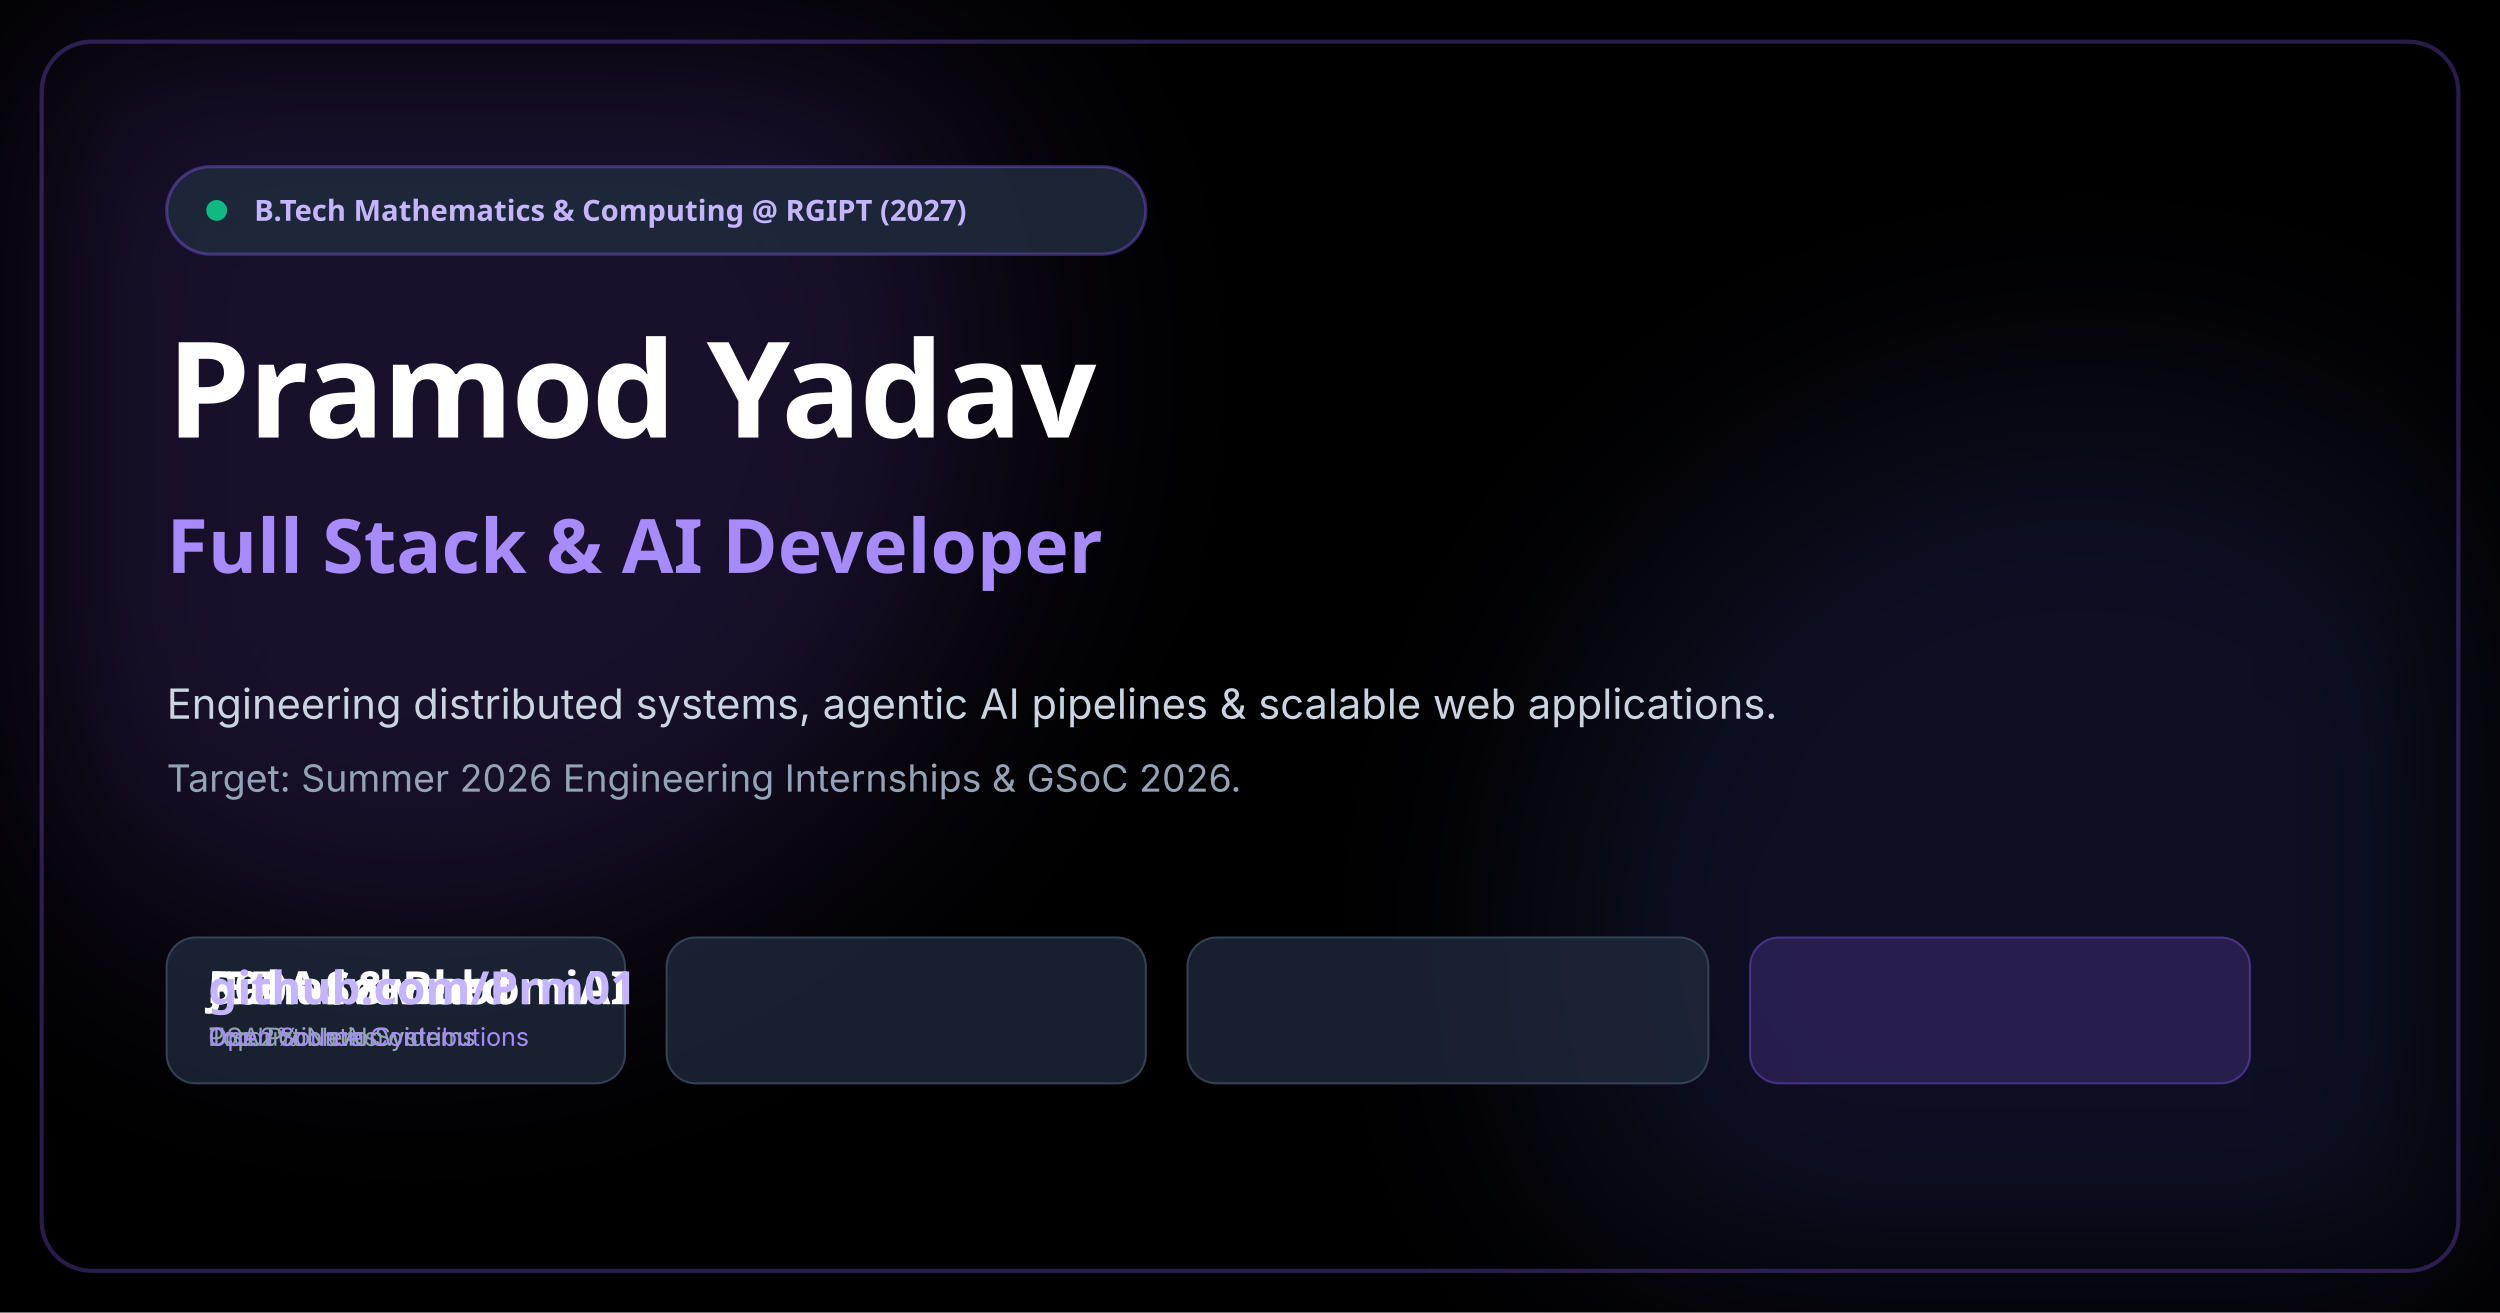
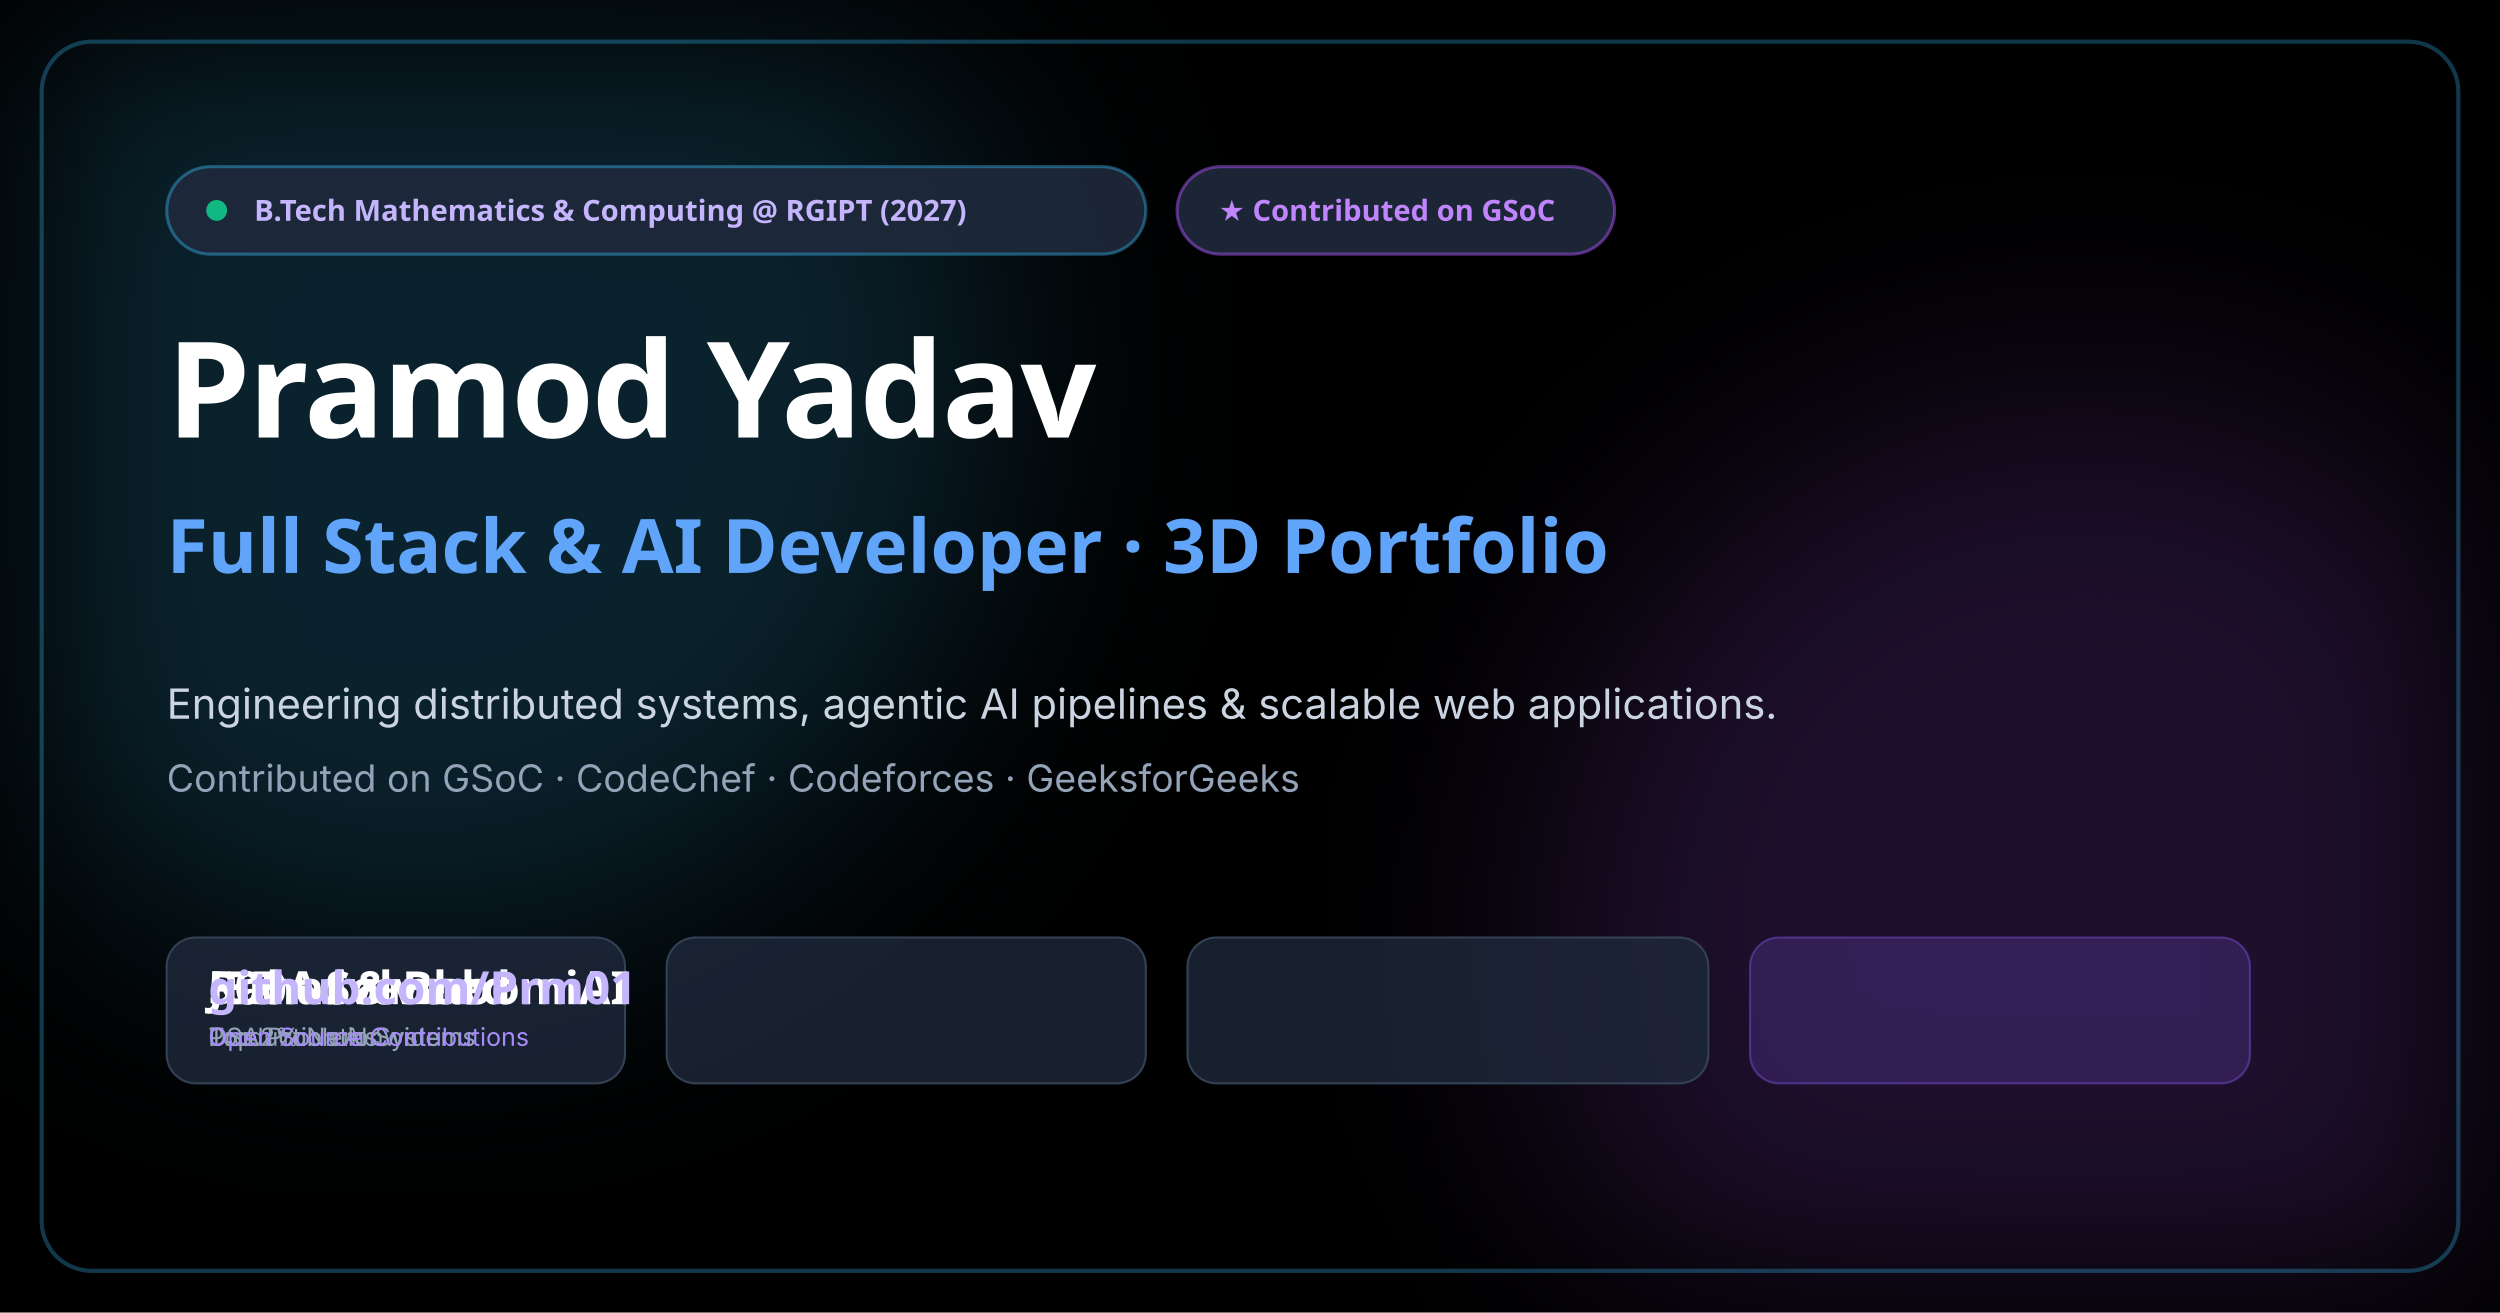
<svg xmlns="http://www.w3.org/2000/svg" viewBox="0 0 1200 630" width="1200" height="630">
  <defs>
    <linearGradient id="ogBg" x1="0%" y1="0%" x2="100%" y2="100%">
-       <stop offset="0%" stopColor="#090d16" />
-       <stop offset="100%" stopColor="#111827" />
+       <stop offset="0%" stopColor="#070b14" />
+       <stop offset="100%" stopColor="#0f172a" />
    </linearGradient>
    <linearGradient id="ogGlow" x1="0%" y1="0%" x2="100%" y2="100%">
-       <stop offset="0%" stopColor="#8b5cf6" stopOpacity="0.4" />
-       <stop offset="100%" stopColor="#6366f1" stopOpacity="0.1" />
+       <stop offset="0%" stopColor="#38bdf8" stopOpacity="0.4" />
+       <stop offset="100%" stopColor="#a855f7" stopOpacity="0.1" />
    </linearGradient>
    <filter id="ogFilter" x="-20%" y="-20%" width="140%" height="140%">
      <feGaussianBlur stdDeviation="60" result="blur" />
    </filter>
  </defs>
  <rect width="1200" height="630" fill="url(#ogBg)" />
-   <circle cx="200" cy="180" r="280" fill="#8b5cf6" opacity="0.18" filter="url(#ogFilter)" />
-   <circle cx="1000" cy="450" r="260" fill="#6366f1" opacity="0.15" filter="url(#ogFilter)" />
-   <rect x="20" y="20" width="1160" height="590" rx="24" fill="none" stroke="#8b5cf6" stroke-opacity="0.3" stroke-width="2" />
+   <circle cx="200" cy="180" r="280" fill="#38bdf8" opacity="0.18" filter="url(#ogFilter)" />
+   <circle cx="1000" cy="450" r="260" fill="#a855f7" opacity="0.18" filter="url(#ogFilter)" />
+   <rect x="20" y="20" width="1160" height="590" rx="24" fill="none" stroke="#38bdf8" stroke-opacity="0.3" stroke-width="2" />
  <g transform="translate(80, 80)">
-     <rect width="470" height="42" rx="21" fill="#1e293b" fill-opacity="0.9" stroke="#8b5cf6" stroke-opacity="0.4" stroke-width="1.5" />
+     <rect width="470" height="42" rx="21" fill="#1e293b" fill-opacity="0.9" stroke="#38bdf8" stroke-opacity="0.4" stroke-width="1.5" />
    <circle cx="24" cy="21" r="5" fill="#10b981" />
    <text x="42" y="26" font-family="'Space Grotesk', system-ui, sans-serif" font-size="14" font-weight="600" fill="#c4b5fd">
      B.Tech Mathematics &amp; Computing @ RGIPT (2027)
    </text>
  </g>
+   <g transform="translate(565, 80)">
+     <rect width="210" height="42" rx="21" fill="#1e293b" fill-opacity="0.9" stroke="#a855f7" stroke-opacity="0.5" stroke-width="1.5" />
+     <text x="20" y="26" font-family="'Space Grotesk', system-ui, sans-serif" font-size="14" font-weight="bold" fill="#c084fc">
+       ★ Contributed on GSoC
+     </text>
+   </g>
  <text x="80" y="210" font-family="'Space Grotesk', system-ui, sans-serif" font-size="64" font-weight="800" fill="#ffffff" letter-spacing="-1px">
    Pramod Yadav
  </text>
-   <text x="80" y="275" font-family="'Space Grotesk', system-ui, sans-serif" font-size="36" font-weight="700" fill="#a78bfa">
-     Full Stack &amp; AI Developer
+   <text x="80" y="275" font-family="'Space Grotesk', system-ui, sans-serif" font-size="36" font-weight="700" fill="#60a5fa">
+     Full Stack &amp; AI Developer · 3D Portfolio
  </text>
  <text x="80" y="345" font-family="'Inter', system-ui, sans-serif" font-size="20" fill="#cbd5e1" font-weight="400">
    Engineering distributed systems, agentic AI pipelines &amp; scalable web applications.
  </text>
  <text x="80" y="380" font-family="'Inter', system-ui, sans-serif" font-size="18" fill="#94a3b8" font-weight="400">
-     Target: Summer 2026 Engineering Internships &amp; GSoC 2026.
+     Contributed on GSoC · CodeChef · Codeforces · GeeksforGeeks
  </text>
  <g transform="translate(80, 450)">
    <rect x="0" y="0" width="220" height="70" rx="14" fill="#1e293b" fill-opacity="0.8" stroke="#334155" stroke-width="1" />
    <text x="20" y="32" font-family="'Space Grotesk', system-ui, sans-serif" font-size="22" font-weight="700" fill="#ffffff">500+ Solved</text>
    <text x="20" y="52" font-family="'Inter', system-ui, sans-serif" font-size="12" fill="#94a3b8">DSA Problems</text>
    <rect x="240" y="0" width="230" height="70" rx="14" fill="#1e293b" fill-opacity="0.8" stroke="#334155" stroke-width="1" />
    <text x="20" y="32" font-family="'Space Grotesk', system-ui, sans-serif" font-size="22" font-weight="700" fill="#ffffff">JEE Advanced</text>
    <text x="20" y="52" font-family="'Inter', system-ui, sans-serif" font-size="12" fill="#94a3b8">Top 2% Nationwide</text>
    <rect x="490" y="0" width="250" height="70" rx="14" fill="#1e293b" fill-opacity="0.8" stroke="#334155" stroke-width="1" />
    <text x="20" y="32" font-family="'Space Grotesk', system-ui, sans-serif" font-size="22" font-weight="700" fill="#ffffff">Rahat &amp; BhoomiAI</text>
    <text x="20" y="52" font-family="'Inter', system-ui, sans-serif" font-size="12" fill="#94a3b8">Production AI Systems</text>
    <rect x="760" y="0" width="240" height="70" rx="14" fill="#8b5cf6" fill-opacity="0.2" stroke="#8b5cf6" stroke-opacity="0.4" stroke-width="1" />
    <text x="20" y="32" font-family="'Space Grotesk', system-ui, sans-serif" font-size="22" font-weight="700" fill="#c4b5fd">github.com/Prm01</text>
    <text x="20" y="52" font-family="'Inter', system-ui, sans-serif" font-size="12" fill="#a78bfa">Open Source Contributions</text>
  </g>
</svg>
